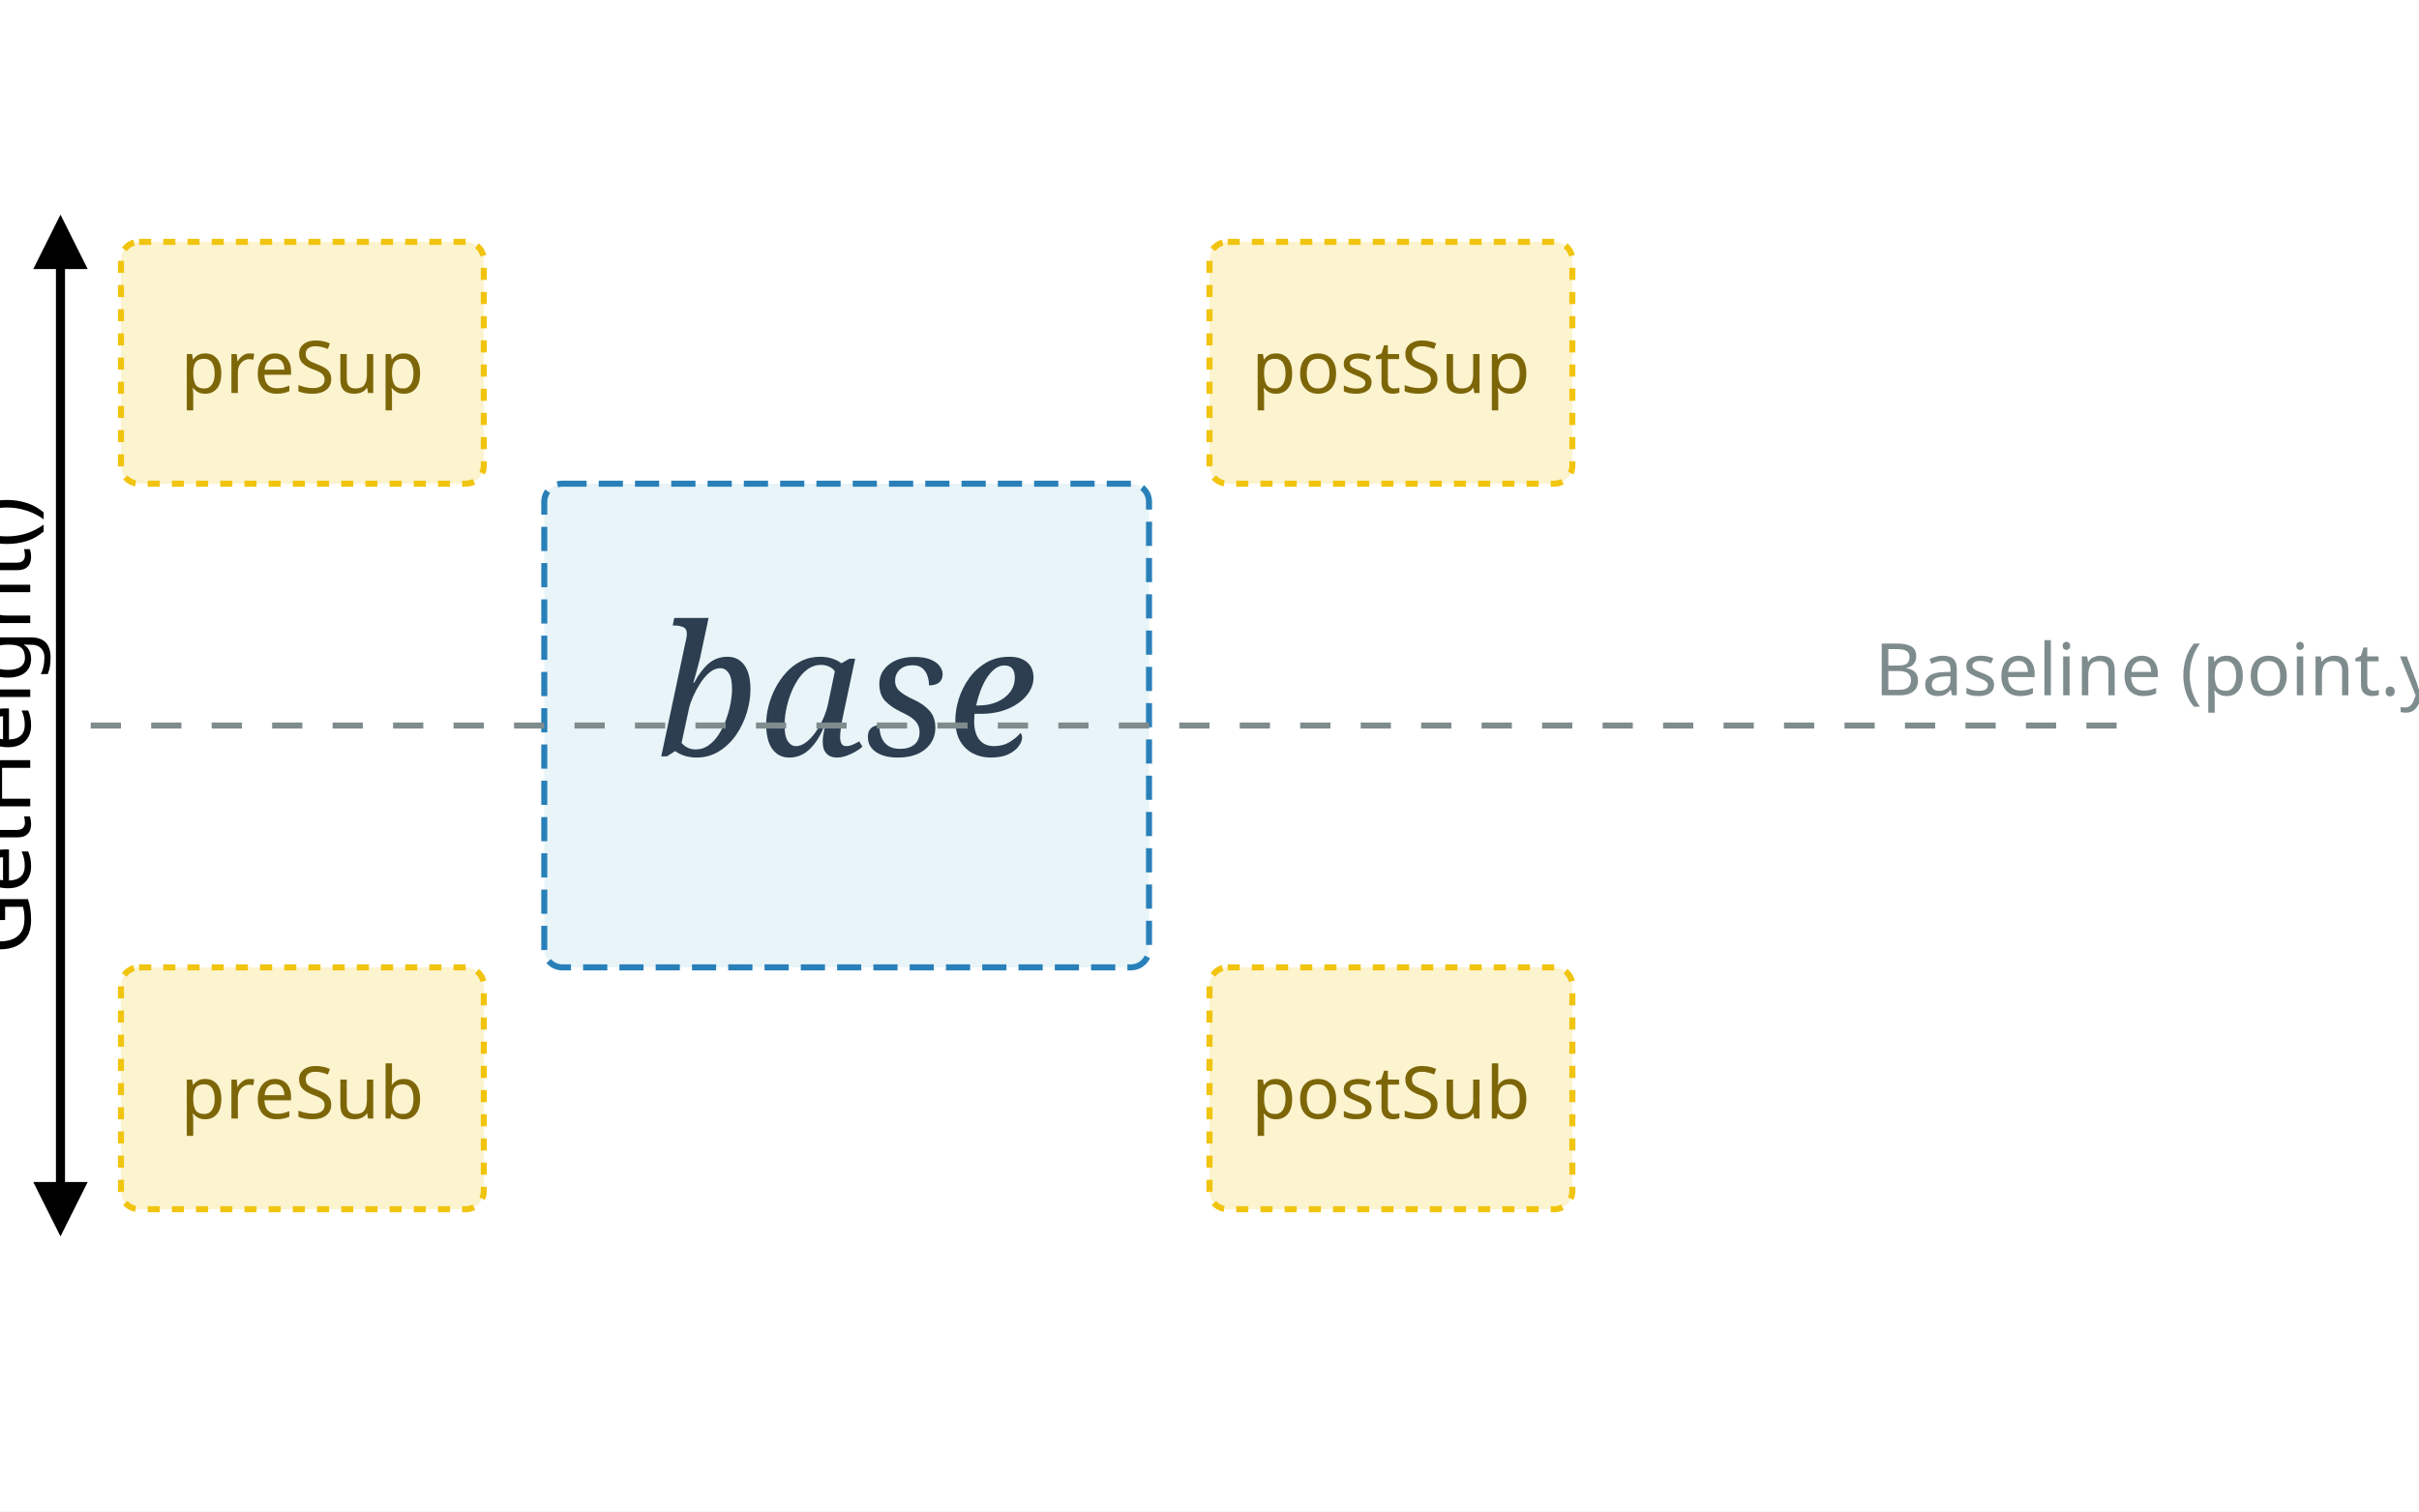
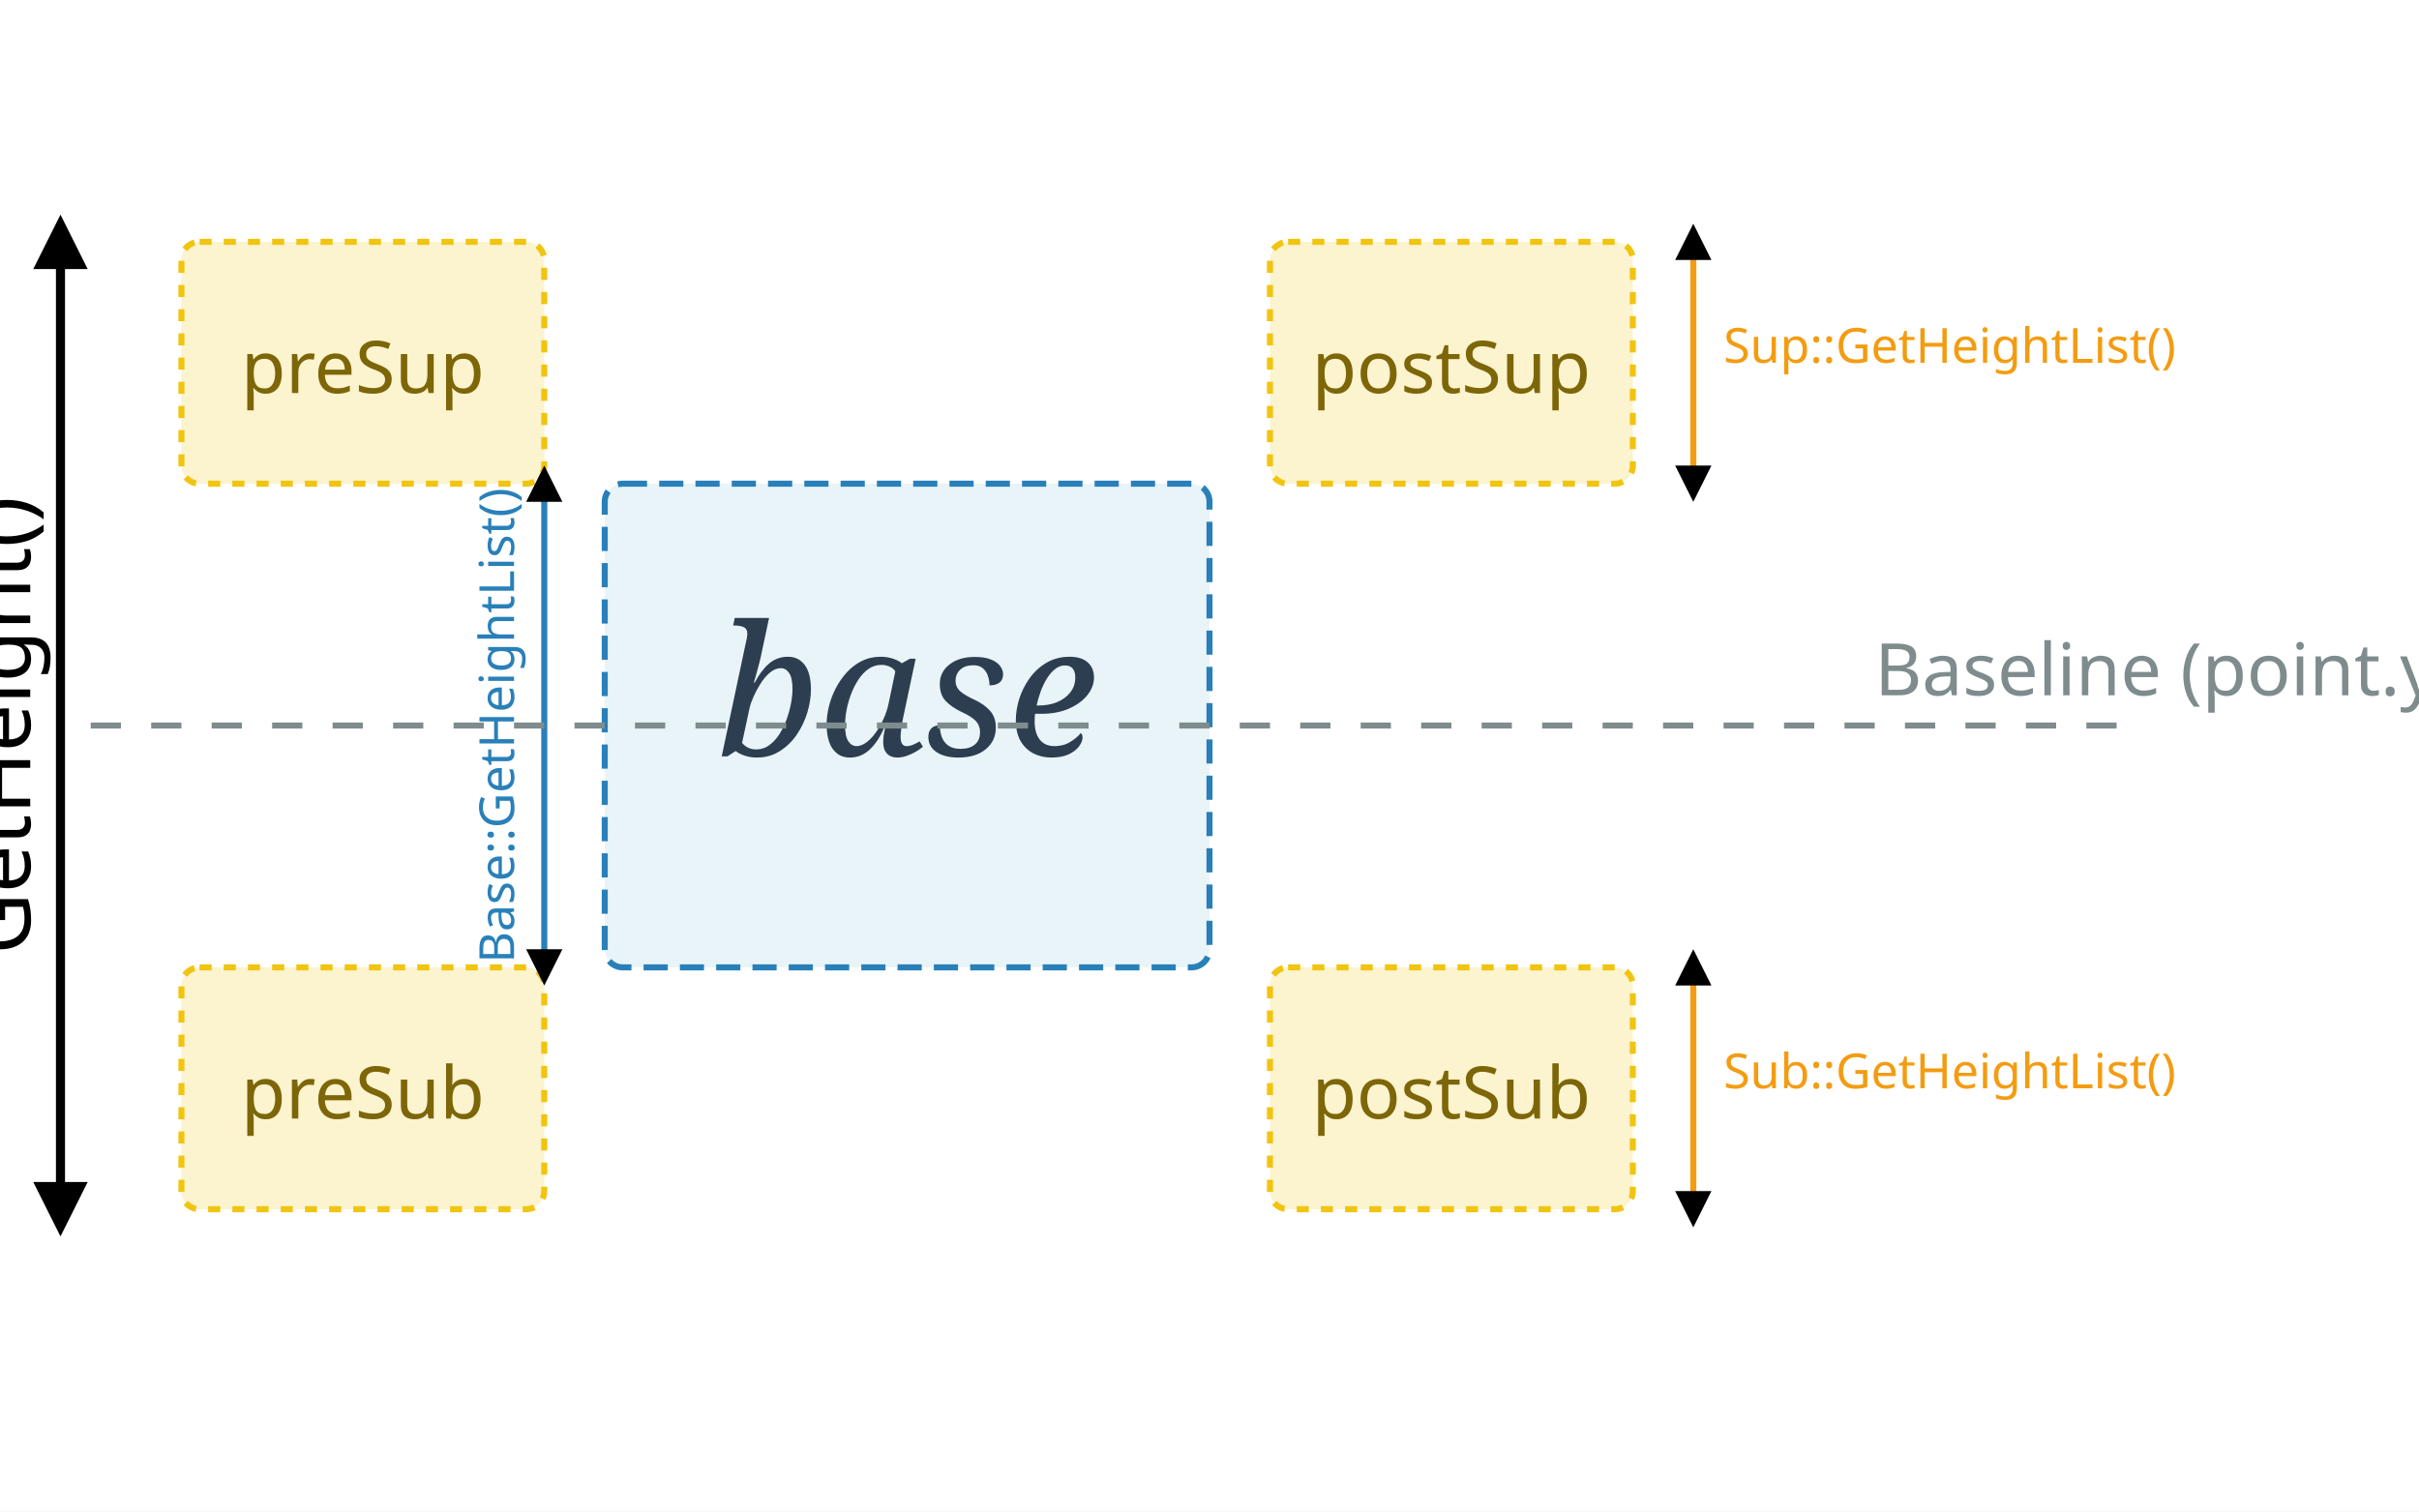
<svg xmlns="http://www.w3.org/2000/svg" width="400" height="250" viewBox="0 0 400 250">
  <defs>
    <marker id="arrow" viewBox="0 0 10 10" refX="5" refY="5" markerWidth="6" markerHeight="6" orient="auto-start-reverse">
      <path d="M 0 0 L 10 5 L 0 10 z" />
    </marker>
  </defs>
  <rect width="100%" height="100%" fill="white" />
-   <rect x="20" y="40" width="60" height="40" rx="3" fill="#fcf3cf" stroke="#f1c40f" stroke-width="1" stroke-dasharray="2,2" />
-   <text x="50" y="65" font-family="sans-serif" font-size="12" text-anchor="middle" fill="#7d6608">preSup</text>
-   <rect x="20" y="160" width="60" height="40" rx="3" fill="#fcf3cf" stroke="#f1c40f" stroke-width="1" stroke-dasharray="2,2" />
-   <text x="50" y="185" font-family="sans-serif" font-size="12" text-anchor="middle" fill="#7d6608">preSub</text>
-   <rect x="90" y="80" width="100" height="80" rx="3" fill="#e8f4f8" stroke="#2980b9" stroke-width="1" stroke-dasharray="4,2" />
-   <text x="140" y="125" font-family="serif" font-style="italic" font-size="30" text-anchor="middle" fill="#2c3e50">base</text>
-   <rect x="200" y="40" width="60" height="40" rx="3" fill="#fcf3cf" stroke="#f1c40f" stroke-width="1" stroke-dasharray="2,2" />
-   <text x="230" y="65" font-family="sans-serif" font-size="12" text-anchor="middle" fill="#7d6608">postSup</text>
-   <rect x="200" y="160" width="60" height="40" rx="3" fill="#fcf3cf" stroke="#f1c40f" stroke-width="1" stroke-dasharray="2,2" />
-   <text x="230" y="185" font-family="sans-serif" font-size="12" text-anchor="middle" fill="#7d6608">postSub</text>
+   <rect x="30" y="40" width="60" height="40" rx="3" fill="#fcf3cf" stroke="#f1c40f" stroke-width="1" stroke-dasharray="2,2" />
+   <text x="60" y="65" font-family="sans-serif" font-size="12" text-anchor="middle" fill="#7d6608">preSup</text>
+   <rect x="30" y="160" width="60" height="40" rx="3" fill="#fcf3cf" stroke="#f1c40f" stroke-width="1" stroke-dasharray="2,2" />
+   <text x="60" y="185" font-family="sans-serif" font-size="12" text-anchor="middle" fill="#7d6608">preSub</text>
+   <rect x="100" y="80" width="100" height="80" rx="3" fill="#e8f4f8" stroke="#2980b9" stroke-width="1" stroke-dasharray="4,2" />
+   <text x="150" y="125" font-family="serif" font-style="italic" font-size="30" text-anchor="middle" fill="#2c3e50">base</text>
+   <rect x="210" y="40" width="60" height="40" rx="3" fill="#fcf3cf" stroke="#f1c40f" stroke-width="1" stroke-dasharray="2,2" />
+   <text x="240" y="65" font-family="sans-serif" font-size="12" text-anchor="middle" fill="#7d6608">postSup</text>
+   <rect x="210" y="160" width="60" height="40" rx="3" fill="#fcf3cf" stroke="#f1c40f" stroke-width="1" stroke-dasharray="2,2" />
+   <text x="240" y="185" font-family="sans-serif" font-size="12" text-anchor="middle" fill="#7d6608">postSub</text>
  <line x1="10" y1="40" x2="10" y2="200" stroke="black" stroke-width="1.5" marker-start="url(#arrow)" marker-end="url(#arrow)" />
  <text x="5" y="120" font-family="sans-serif" font-size="14" text-anchor="middle" transform="rotate(-90 5,120)">GetHeight()</text>
+   <line x1="280" y1="40" x2="280" y2="80" stroke="#f39c12" stroke-width="1" marker-start="url(#arrow)" marker-end="url(#arrow)" />
+   <text x="285" y="60" font-family="sans-serif" font-size="8" fill="#f39c12">Sup::GetHeightList()</text>
+   <line x1="280" y1="160" x2="280" y2="200" stroke="#f39c12" stroke-width="1" marker-start="url(#arrow)" marker-end="url(#arrow)" />
+   <text x="285" y="180" font-family="sans-serif" font-size="8" fill="#f39c12">Sub::GetHeightList()</text>
+   <line x1="90" y1="80" x2="90" y2="160" stroke="#2980b9" stroke-width="1" marker-start="url(#arrow)" marker-end="url(#arrow)" />
+   <text x="85" y="120" font-family="sans-serif" font-size="8" text-anchor="middle" transform="rotate(-90 85,120)" fill="#2980b9">Base::GetHeightList()</text>
  <line x1="15" y1="120" x2="350" y2="120" stroke="#7f8c8d" stroke-dasharray="5,5" />
  <text x="310" y="115" font-family="sans-serif" font-size="12" fill="#7f8c8d">Baseline (point.y)</text>
</svg>
